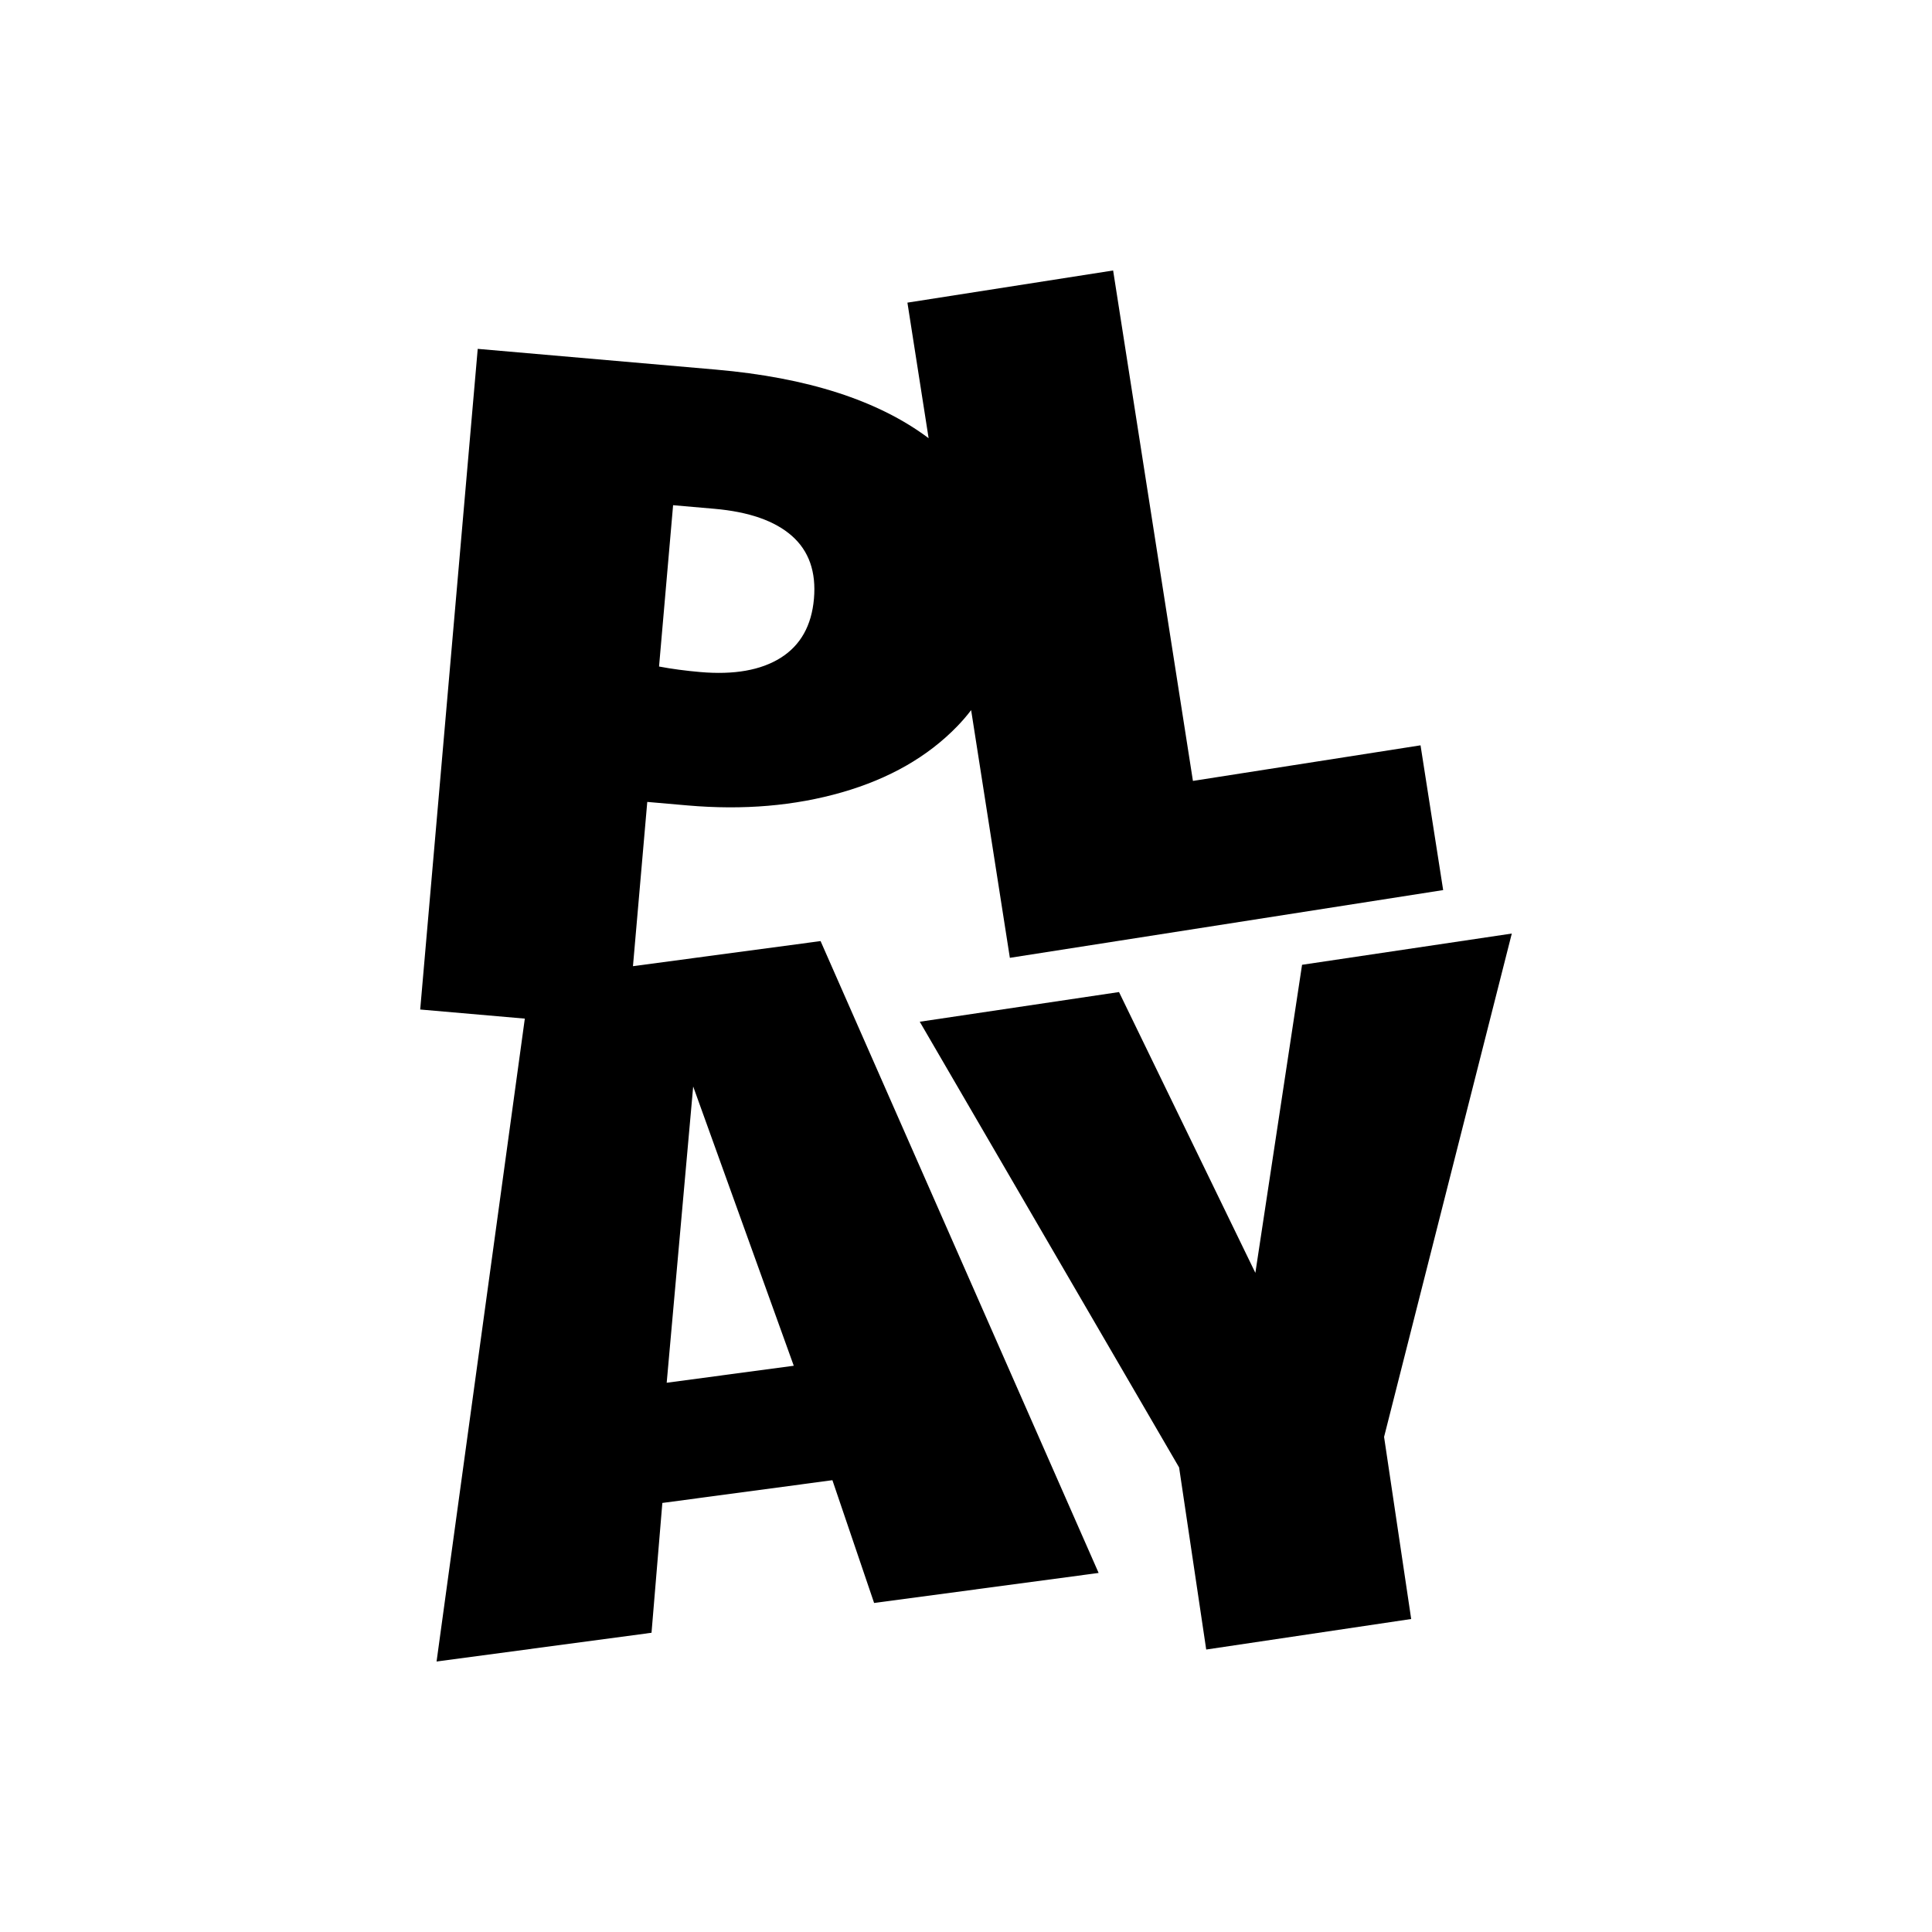
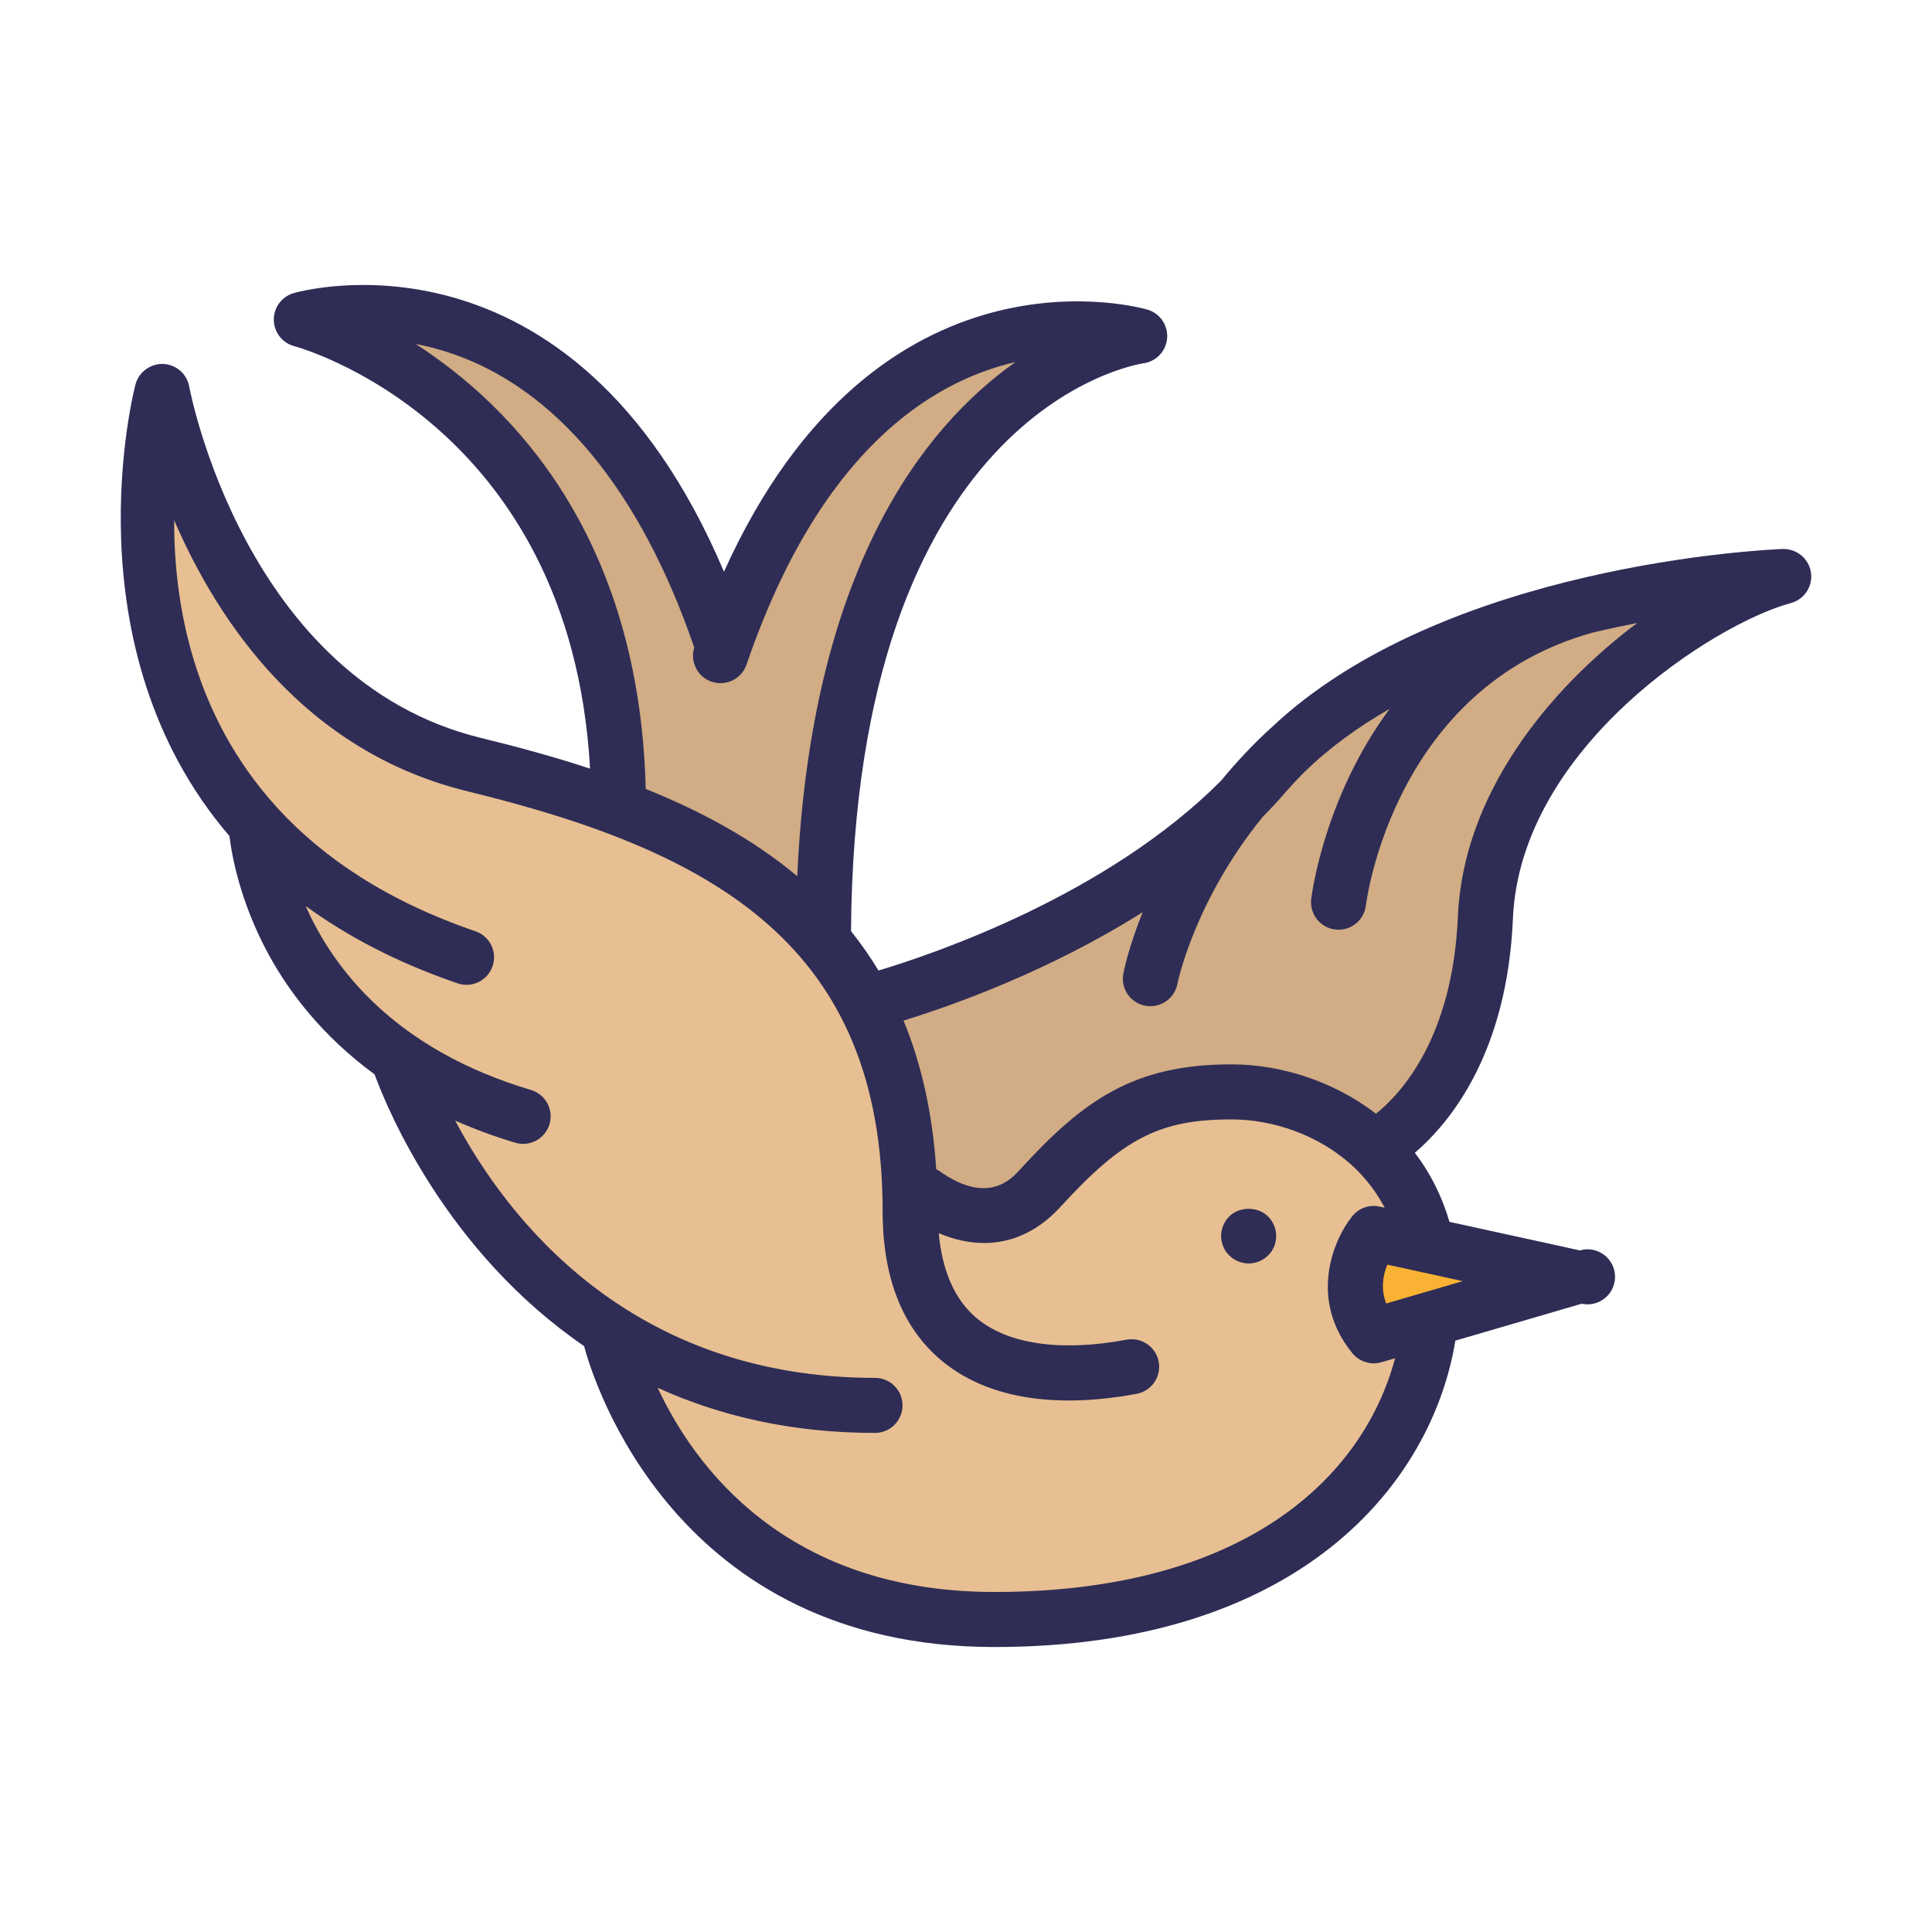
- <svg xmlns="http://www.w3.org/2000/svg" version="1.1" id="Layer_1" x="0px" y="0px" width="200px" height="200px" viewBox="0 0 200 200" enable-background="new 0 0 200 200" xml:space="preserve">
+ <svg xmlns="http://www.w3.org/2000/svg" data-bbox="12.5 29.5 174.999 140.999" viewBox="0 0 200 200" height="200" width="200" data-type="color">
  <g>
-     <path d="M65.524,100.019l1.481-17.005l4.175,0.364c5.766,0.502,11.096,0.049,15.994-1.362c4.896-1.409,8.867-3.685,11.912-6.825   c0.522-0.539,1.002-1.099,1.446-1.678l4.009,25.641l44.855-7.013l-2.343-14.985l-23.561,3.684L115.23,28l-21.294,3.329   l2.194,14.033c-5.208-3.908-12.548-6.276-22.024-7.101l-24.652-2.147l-5.955,68.39l10.83,0.943L45.193,172l22.252-2.977   l1.121-13.438l17.604-2.356l4.318,12.711l23.241-3.11L84.945,97.42L65.524,100.019z M69.679,52.298l4.274,0.372   c3.578,0.312,6.252,1.245,8.019,2.802c1.768,1.556,2.53,3.726,2.288,6.509c-0.242,2.783-1.389,4.821-3.437,6.111   c-2.05,1.291-4.83,1.783-8.342,1.477c-1.525-0.133-2.944-0.322-4.257-0.571L69.679,52.298z M69.016,143.142l2.742-30.668   l10.412,28.908L69.016,143.142z" />
-     <polygon points="156.501,96.641 134.789,99.875 129.955,131.767 115.84,102.697 95.213,105.77 122.06,151.909 124.867,170.759   146.086,167.599 143.279,148.749  " />
+     <path d="M184.54 56.83c-1.497.057-35.11 1.549-52.999 18.56-.01.009-.023.011-.033.02a52.66 52.66 0 0 0-5.09 5.395c-11.74 11.785-29.444 17.854-35.476 19.664a37.513 37.513 0 0 0-2.846-4.076c.386-53.568 29.066-58.601 30.279-58.786a2.849 2.849 0 0 0 .449-5.543c-.3-.096-27.943-8.203-43.879 27.12-15.805-37.248-44.298-28.921-44.6-28.824a2.85 2.85 0 0 0 .14 5.481c.296.076 28.574 7.763 30.598 43.728-3.675-1.21-7.475-2.248-11.32-3.186-24.443-5.964-30.12-36.059-30.175-36.362a2.85 2.85 0 0 0-2.676-2.344c-1.306-.054-2.524.806-2.878 2.088-.097.353-7.119 27.161 9.72 46.785.242 2.017 1.103 6.872 4.101 12.344 2.081 3.798 5.485 8.34 10.922 12.326 1.382 3.762 7.487 18.394 21.687 28.128.918 3.445 9.349 31.151 42.469 31.151 31.489 0 45.276-16.797 47.727-31.718l13.073-3.82a2.849 2.849 0 1 0-.19-5.519l-13.492-2.954c-.803-2.743-2.037-5.125-3.586-7.151 3.686-3.164 9.556-10.331 10.151-24.233.759-17.752 20.888-30.566 28.77-32.673a2.851 2.851 0 0 0 2.082-3.178c-.217-1.436-1.492-2.465-2.928-2.423z" fill="#2F2D56" data-color="1" />
+     <path d="M43.03 35.608c1.136.218 2.326.52 3.556.93 10.947 3.64 19.688 14.187 25.282 30.499a2.844 2.844 0 0 0 1.795 3.533 2.855 2.855 0 0 0 3.62-1.775c7.571-22.123 19.109-29.297 27.832-31.315-9.487 6.707-21.135 21.387-22.585 53.222-4.531-3.798-9.88-6.699-15.683-9.031-.657-26.164-13.824-39.625-23.817-46.063z" fill="#E8BF92" data-color="2" />
+     <path d="M143.499 134.936c-.607-1.551-.302-3.002.118-4.021l7.8 1.708-7.918 2.313z" fill="#F9B233" data-color="3" />
+     <path d="M142.816 124.905a2.838 2.838 0 0 0-2.83.997c-1.985 2.465-4.538 8.601.011 14.181a2.853 2.853 0 0 0 3.009.935l1.414-.413c-3.292 12.306-15.52 24.196-41.488 24.196-21.715 0-31.133-13.164-34.849-21.139 6.261 2.848 13.701 4.674 22.496 4.674a2.85 2.85 0 1 0 0-5.7c-25.478 0-38.139-16.615-43.461-26.634a52.255 52.255 0 0 0 6.223 2.293 2.852 2.852 0 0 0 3.545-1.918 2.85 2.85 0 0 0-1.919-3.544c-14.148-4.21-20.484-12.613-23.323-19.044 4.277 3.111 9.435 5.856 15.728 8.007a2.85 2.85 0 1 0 1.845-5.394c-9.189-3.14-15.755-7.614-20.416-12.672-.046-.062-.102-.114-.153-.172-8.67-9.521-10.646-21.073-10.618-29.703 4.481 10.39 13.424 23.928 30.38 28.065 25.785 6.291 42.959 16.089 42.959 43.461 0 6.903 2.063 12.114 6.131 15.49 3.771 3.129 8.585 4.108 13.131 4.108 2.5 0 4.919-.296 7.038-.692a2.85 2.85 0 0 0 2.278-3.326 2.857 2.857 0 0 0-3.327-2.277c-6.749 1.265-12.248.484-15.48-2.198-2.282-1.894-3.601-4.866-3.96-8.829 4.653 1.974 9.122 1.084 12.605-2.73 6.485-7.101 10.288-9.045 17.69-9.045 4.255 0 9.089 1.579 12.657 4.923.02.022.045.037.066.058a16.063 16.063 0 0 1 3.142 4.159l-.524-.117z" fill="#E8BF92" data-color="2" />
+     <path d="M150.92 94.861c-.535 12.509-5.818 18.292-8.479 20.432-4.474-3.459-10.016-5.112-14.962-5.112-10.097 0-15.297 3.672-21.901 10.903-.917 1.004-3.351 3.67-8.341.137-.102-.072-.212-.124-.319-.181-.386-5.884-1.561-10.972-3.384-15.389 5.045-1.552 15.032-5.089 24.751-11.217-1.461 3.635-1.957 6.123-2.001 6.359a2.845 2.845 0 0 0 2.805 3.368 2.855 2.855 0 0 0 2.798-2.316c.019-.1 1.74-8.561 8.814-17.264a53.272 53.272 0 0 0 2.425-2.623 32.881 32.881 0 0 1 1.67-1.797c.073-.069.141-.14.215-.209 2.577-2.539 5.59-4.703 8.831-6.561-6.699 9.064-8.025 18.996-8.106 19.663a2.849 2.849 0 0 0 2.832 3.192 2.853 2.853 0 0 0 2.826-2.496c.116-.925 3.087-22.628 23.516-28.273 1.569-.371 3.098-.697 4.566-.982-9.231 6.928-18.017 17.752-18.556 30.366z" fill="#E8BF92" data-color="2" />
+     <path d="M43.03 35.608c1.136.218 2.326.52 3.556.93 10.947 3.64 19.688 14.187 25.282 30.499a2.844 2.844 0 0 0 1.795 3.533 2.855 2.855 0 0 0 3.62-1.775c7.571-22.123 19.109-29.297 27.832-31.315-9.487 6.707-21.135 21.387-22.585 53.222-4.531-3.798-9.88-6.699-15.683-9.031-.657-26.164-13.824-39.625-23.817-46.063z" opacity=".1" />
+     <path d="M150.92 94.861c-.535 12.509-5.818 18.292-8.479 20.432-4.474-3.459-10.016-5.112-14.962-5.112-10.097 0-15.297 3.672-21.901 10.903-.917 1.004-3.351 3.67-8.341.137-.102-.072-.212-.124-.319-.181-.386-5.884-1.561-10.972-3.384-15.389 5.045-1.552 15.032-5.089 24.751-11.217-1.461 3.635-1.957 6.123-2.001 6.359a2.845 2.845 0 0 0 2.805 3.368 2.855 2.855 0 0 0 2.798-2.316c.019-.1 1.74-8.561 8.814-17.264a53.272 53.272 0 0 0 2.425-2.623 32.881 32.881 0 0 1 1.67-1.797c.073-.069.141-.14.215-.209 2.577-2.539 5.59-4.703 8.831-6.561-6.699 9.064-8.025 18.996-8.106 19.663a2.849 2.849 0 0 0 2.832 3.192 2.853 2.853 0 0 0 2.826-2.496c.116-.925 3.087-22.628 23.516-28.273 1.569-.371 3.098-.697 4.566-.982-9.231 6.928-18.017 17.752-18.556 30.366z" opacity=".1" />
+     <path d="M127.244 125.932a2.876 2.876 0 0 0-.836 2.014c0 .19.019.38.057.57.038.171.096.361.171.532.058.171.152.323.248.494.114.151.227.285.361.417a2.881 2.881 0 0 0 2.015.836c.74 0 1.482-.303 2.015-.836.133-.133.247-.266.361-.417.095-.172.19-.324.265-.494a5.31 5.31 0 0 0 .152-.532c.038-.19.058-.38.058-.57 0-.741-.304-1.481-.836-2.014-1.066-1.064-2.967-1.064-4.031 0z" fill="#2F2D56" data-color="1" />
  </g>
</svg>
